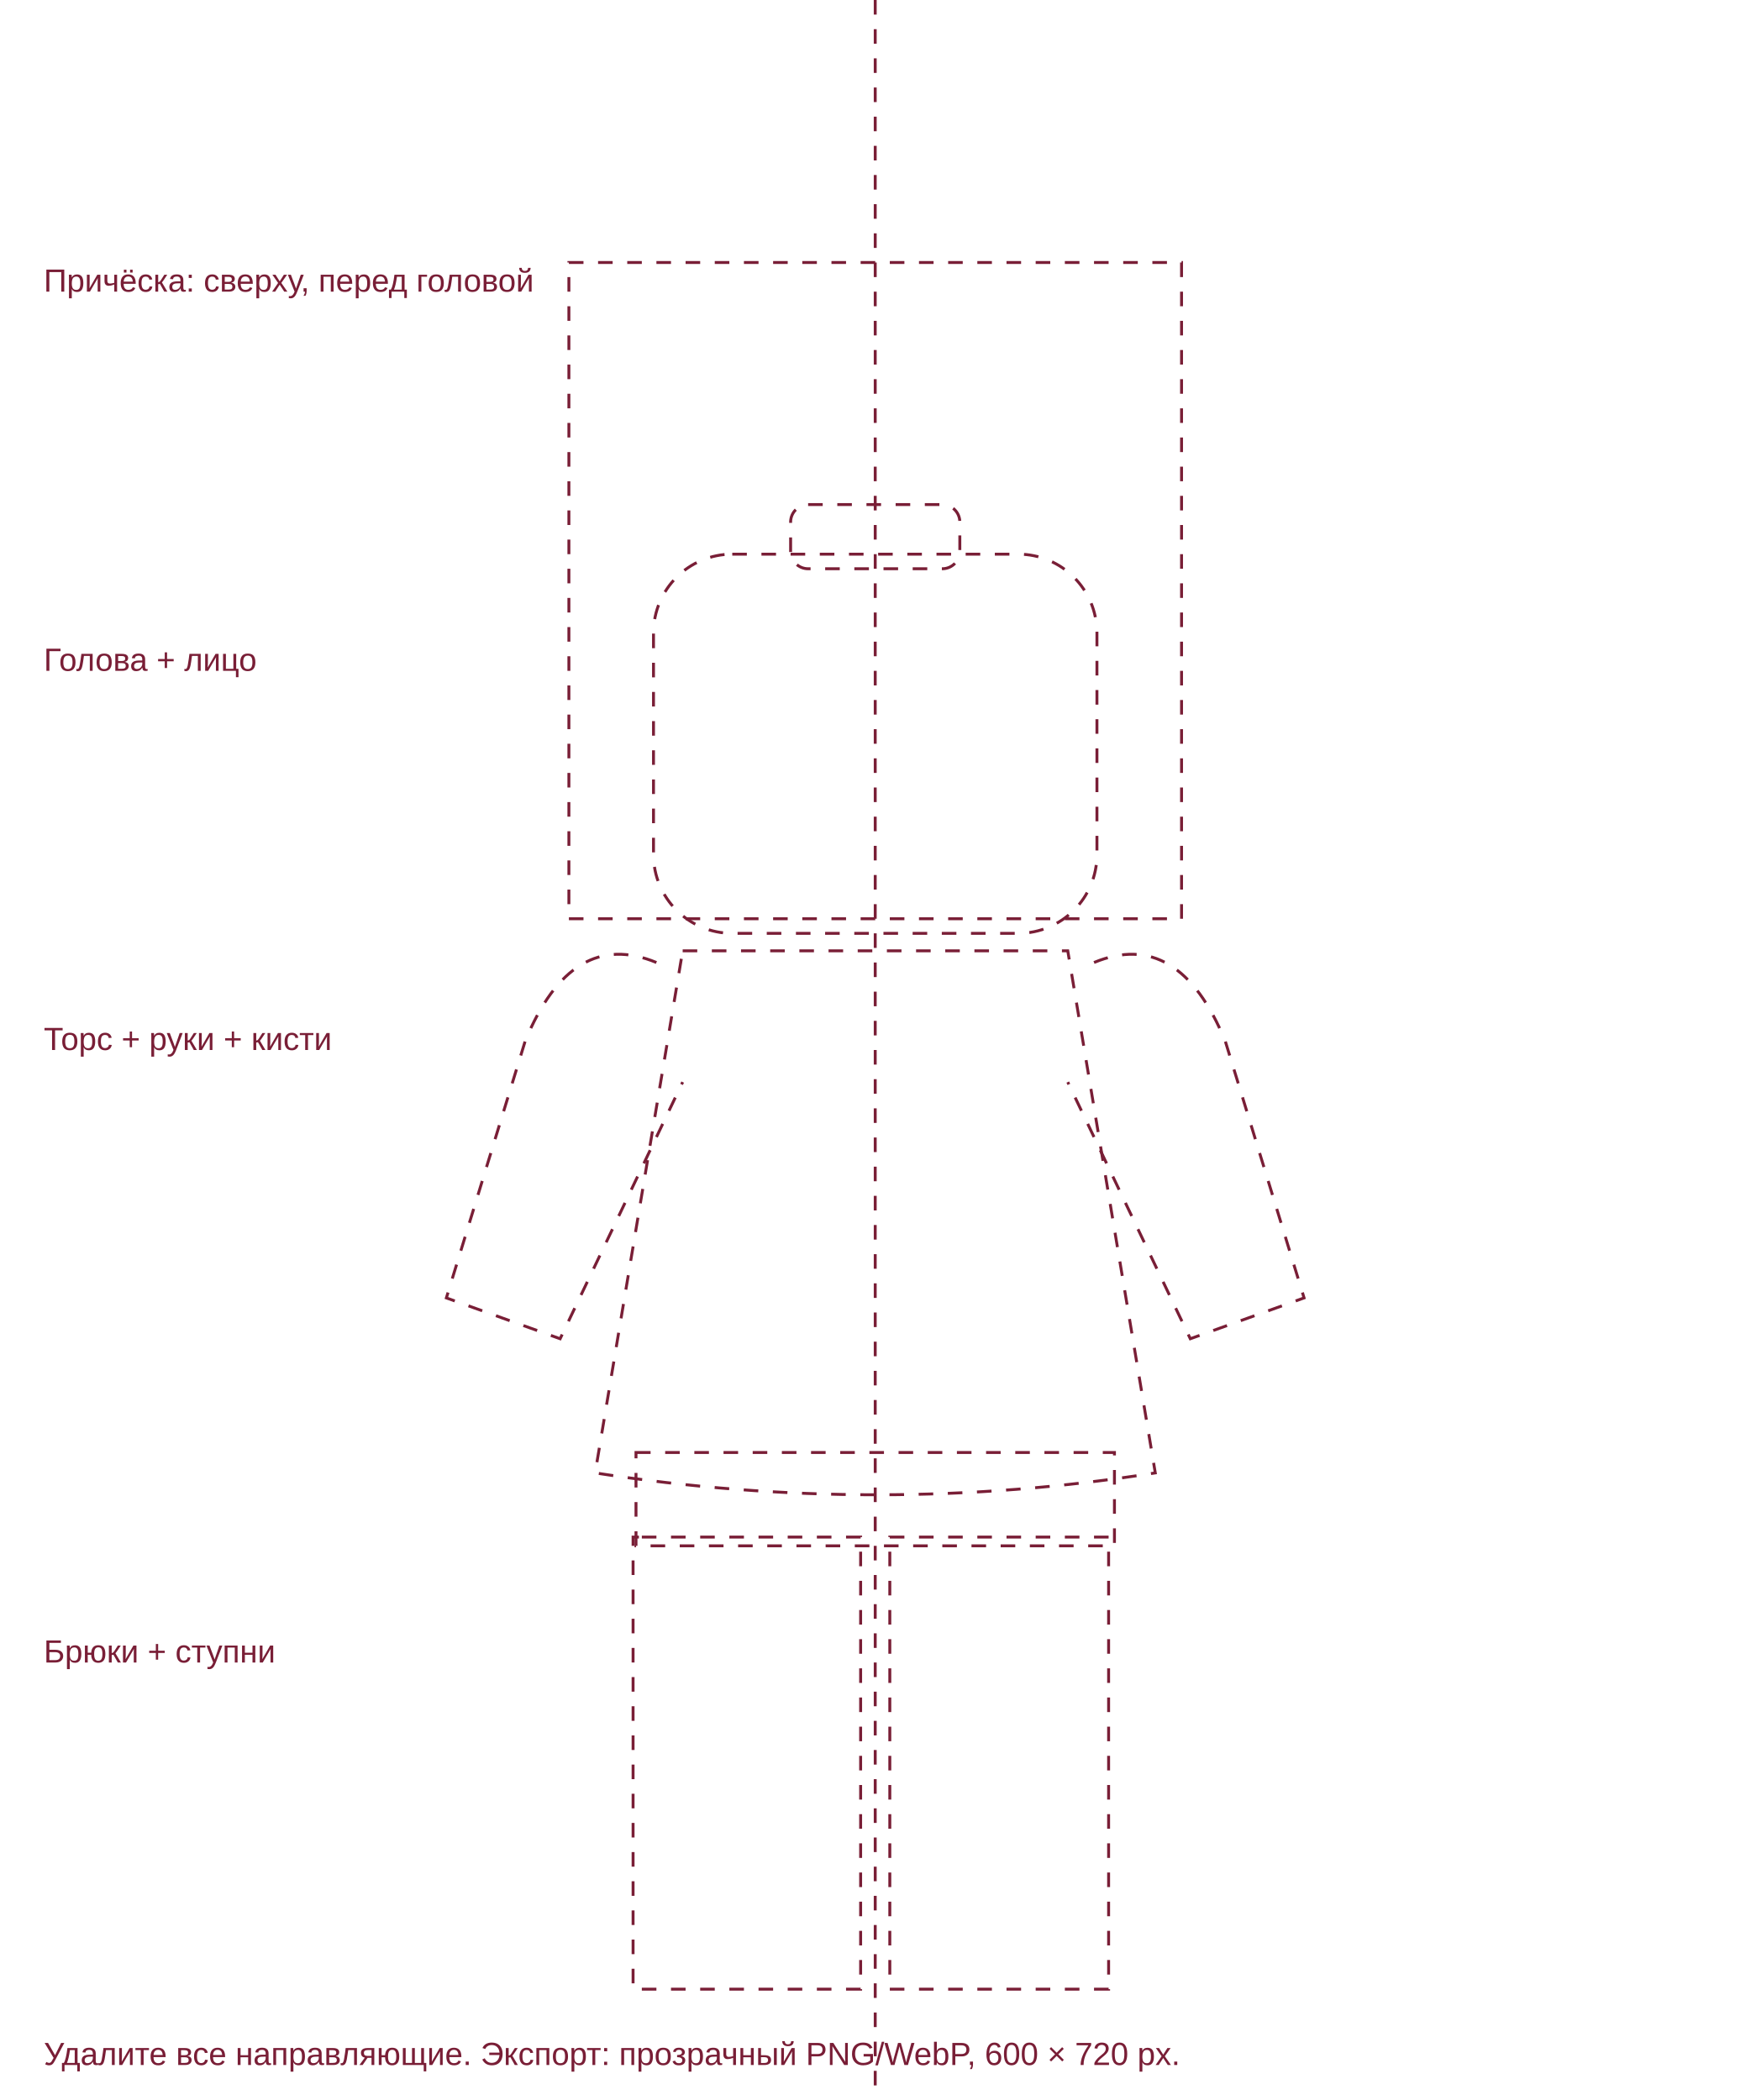
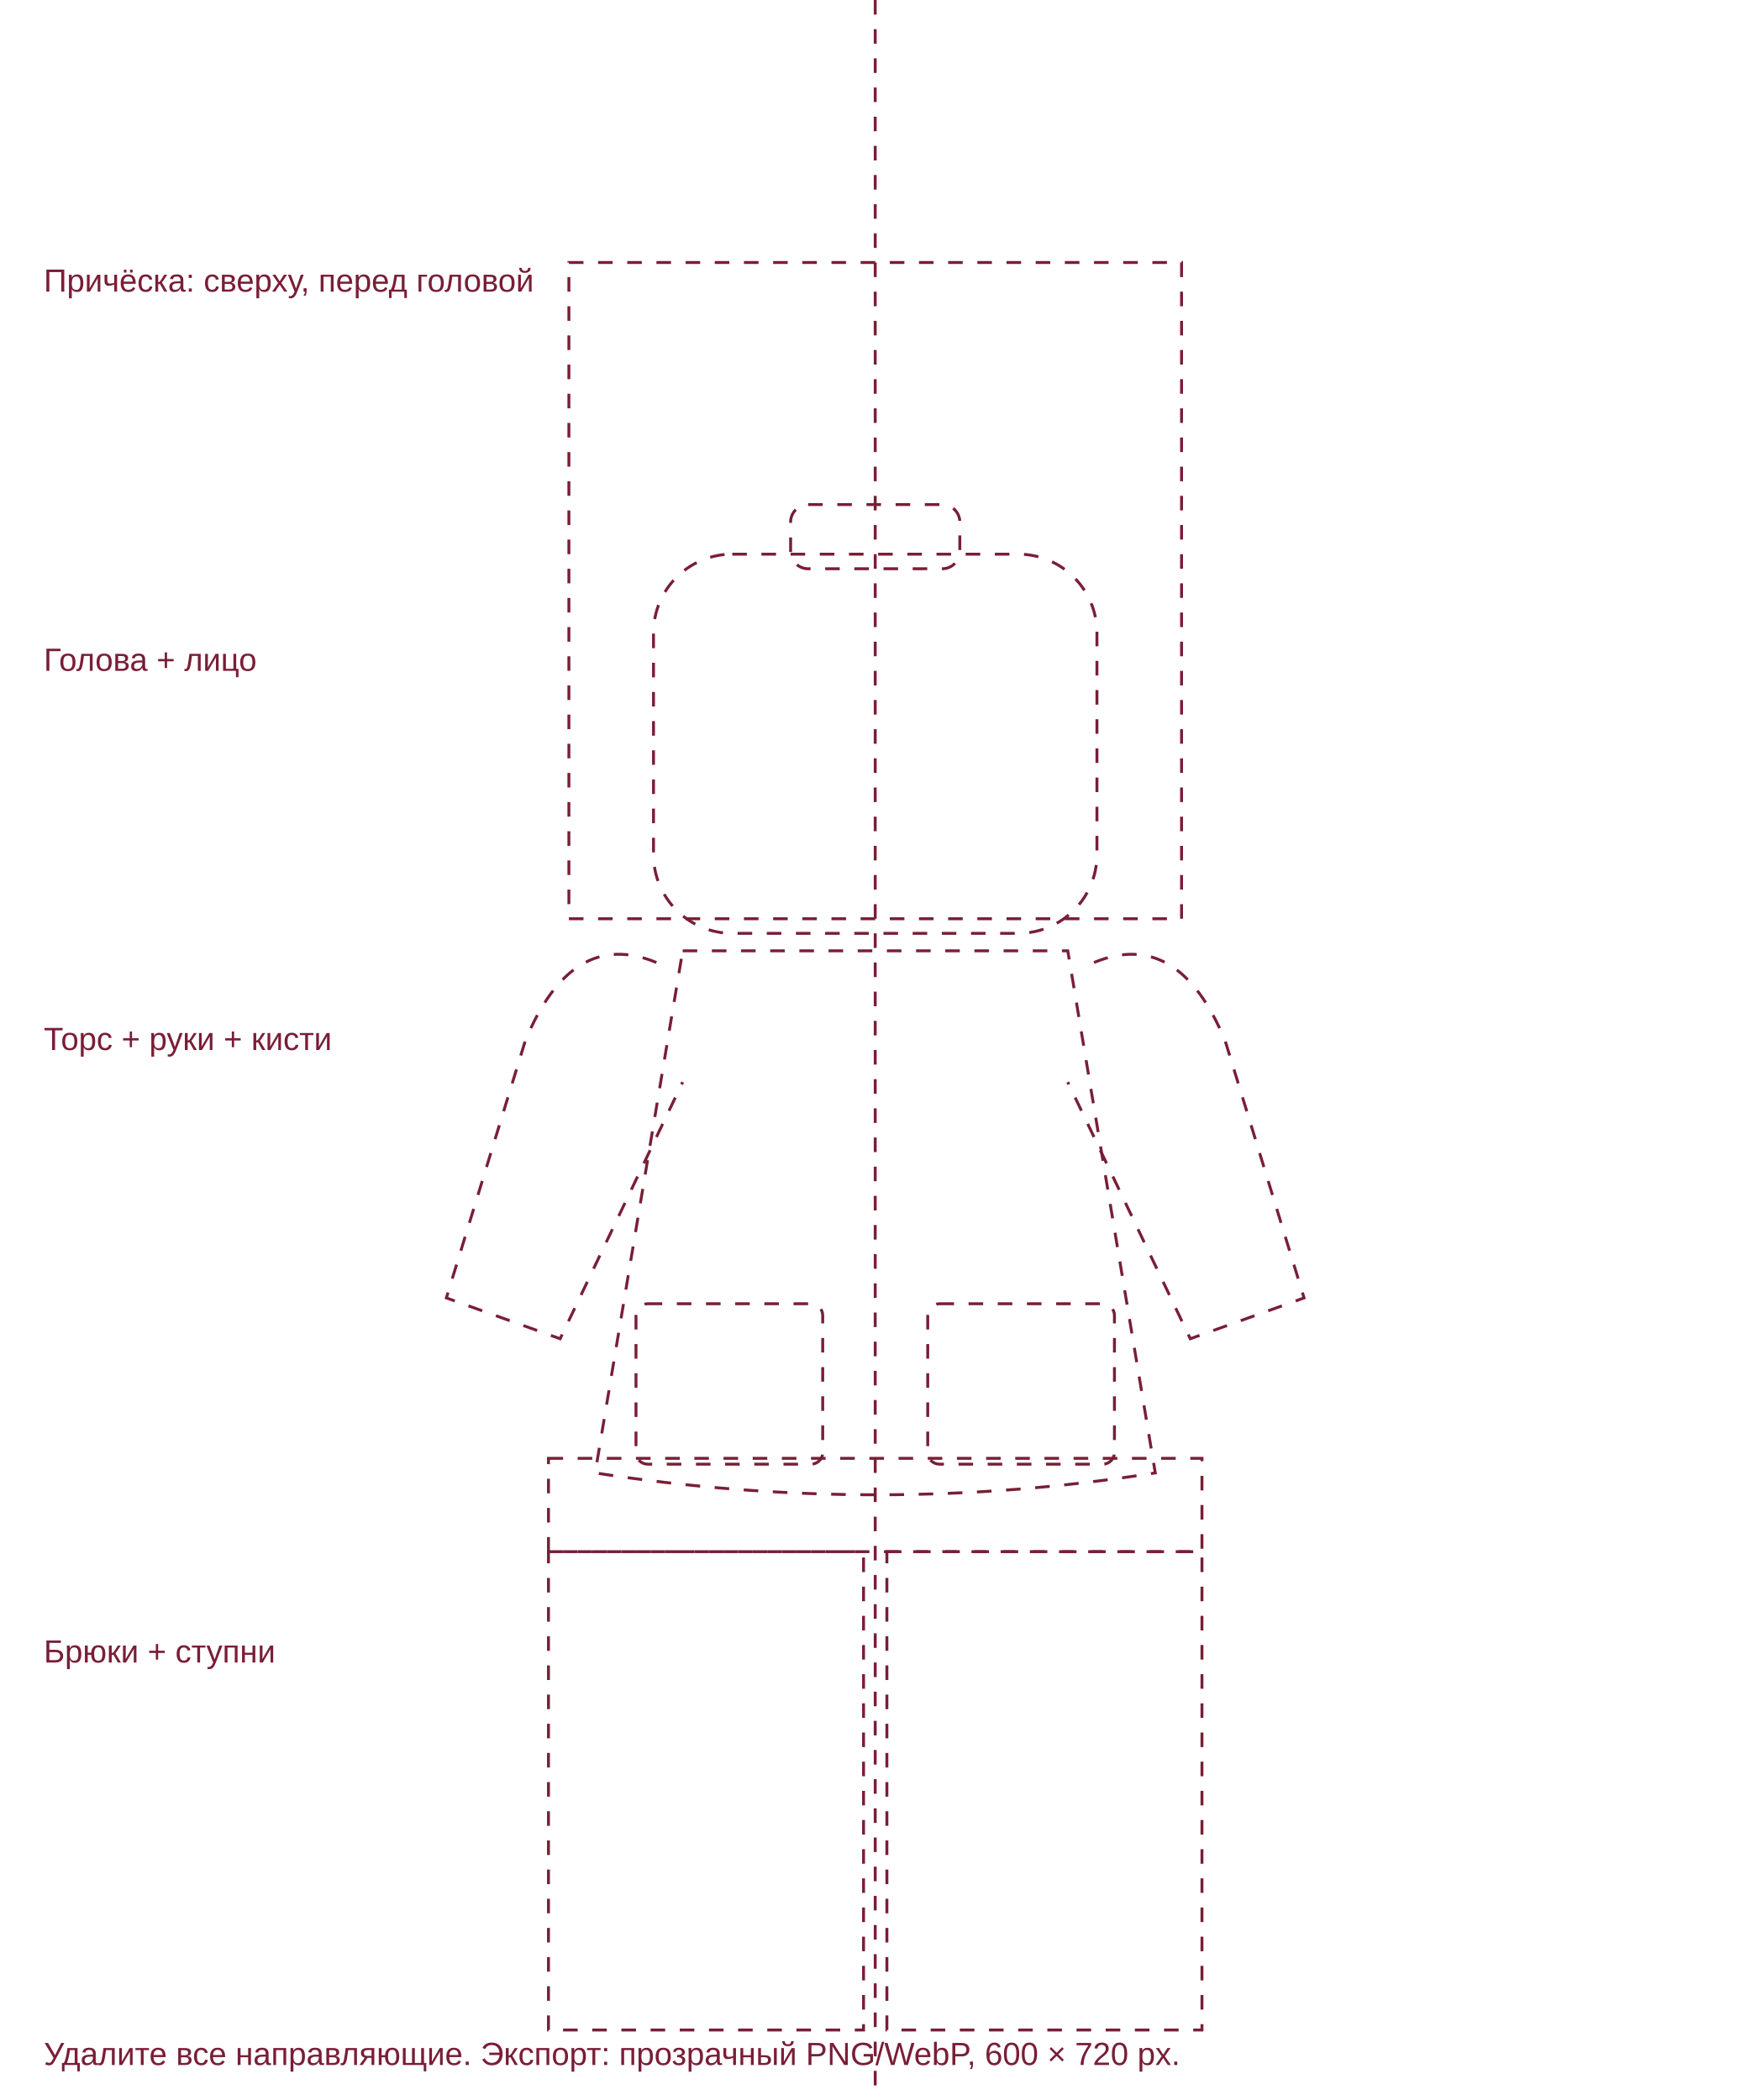
<svg xmlns="http://www.w3.org/2000/svg" width="600" height="720" viewBox="0 0 600 720">
  <g fill="none" stroke="#791e36" stroke-dasharray="5 5">
    <path d="M300 0v720" />
    <rect x="195" y="90" width="210" height="225" />
    <rect x="224" y="190" width="152" height="130" rx="27" />
    <rect x="271" y="173" width="58" height="22" rx="6" />
    <path d="M234 326h132l30 179q-95 15-192 0Z" />
    <path d="M225 330q-29-12-45 27l-27 88 39 14 42-88m141-41q29-12 45 27l27 88-39 14-42-88" />
-     <rect x="218" y="498" width="164" height="32" />
-     <path d="M220 527h75v155h-78V527Zm85 0h75v155h-75Z" />
+     <rect x="218" y="447" width="64" height="55" rx="4" />
+     <rect x="318" y="447" width="64" height="55" rx="4" />
+     <rect x="188" y="500" width="224" height="32" />
+     <path d="M188 532h108v164H188Zm116 0h108v164H304Z" />
  </g>
  <g font-family="Arial" font-size="11" fill="#791e36">
    <text x="15" y="100">Причёска: сверху, перед головой</text>
    <text x="15" y="230">Голова + лицо</text>
    <text x="15" y="360">Торс + руки + кисти</text>
    <text x="15" y="570">Брюки + ступни</text>
    <text x="15" y="708">Удалите все направляющие. Экспорт: прозрачный PNG/WebP, 600 × 720 px.</text>
  </g>
</svg>
